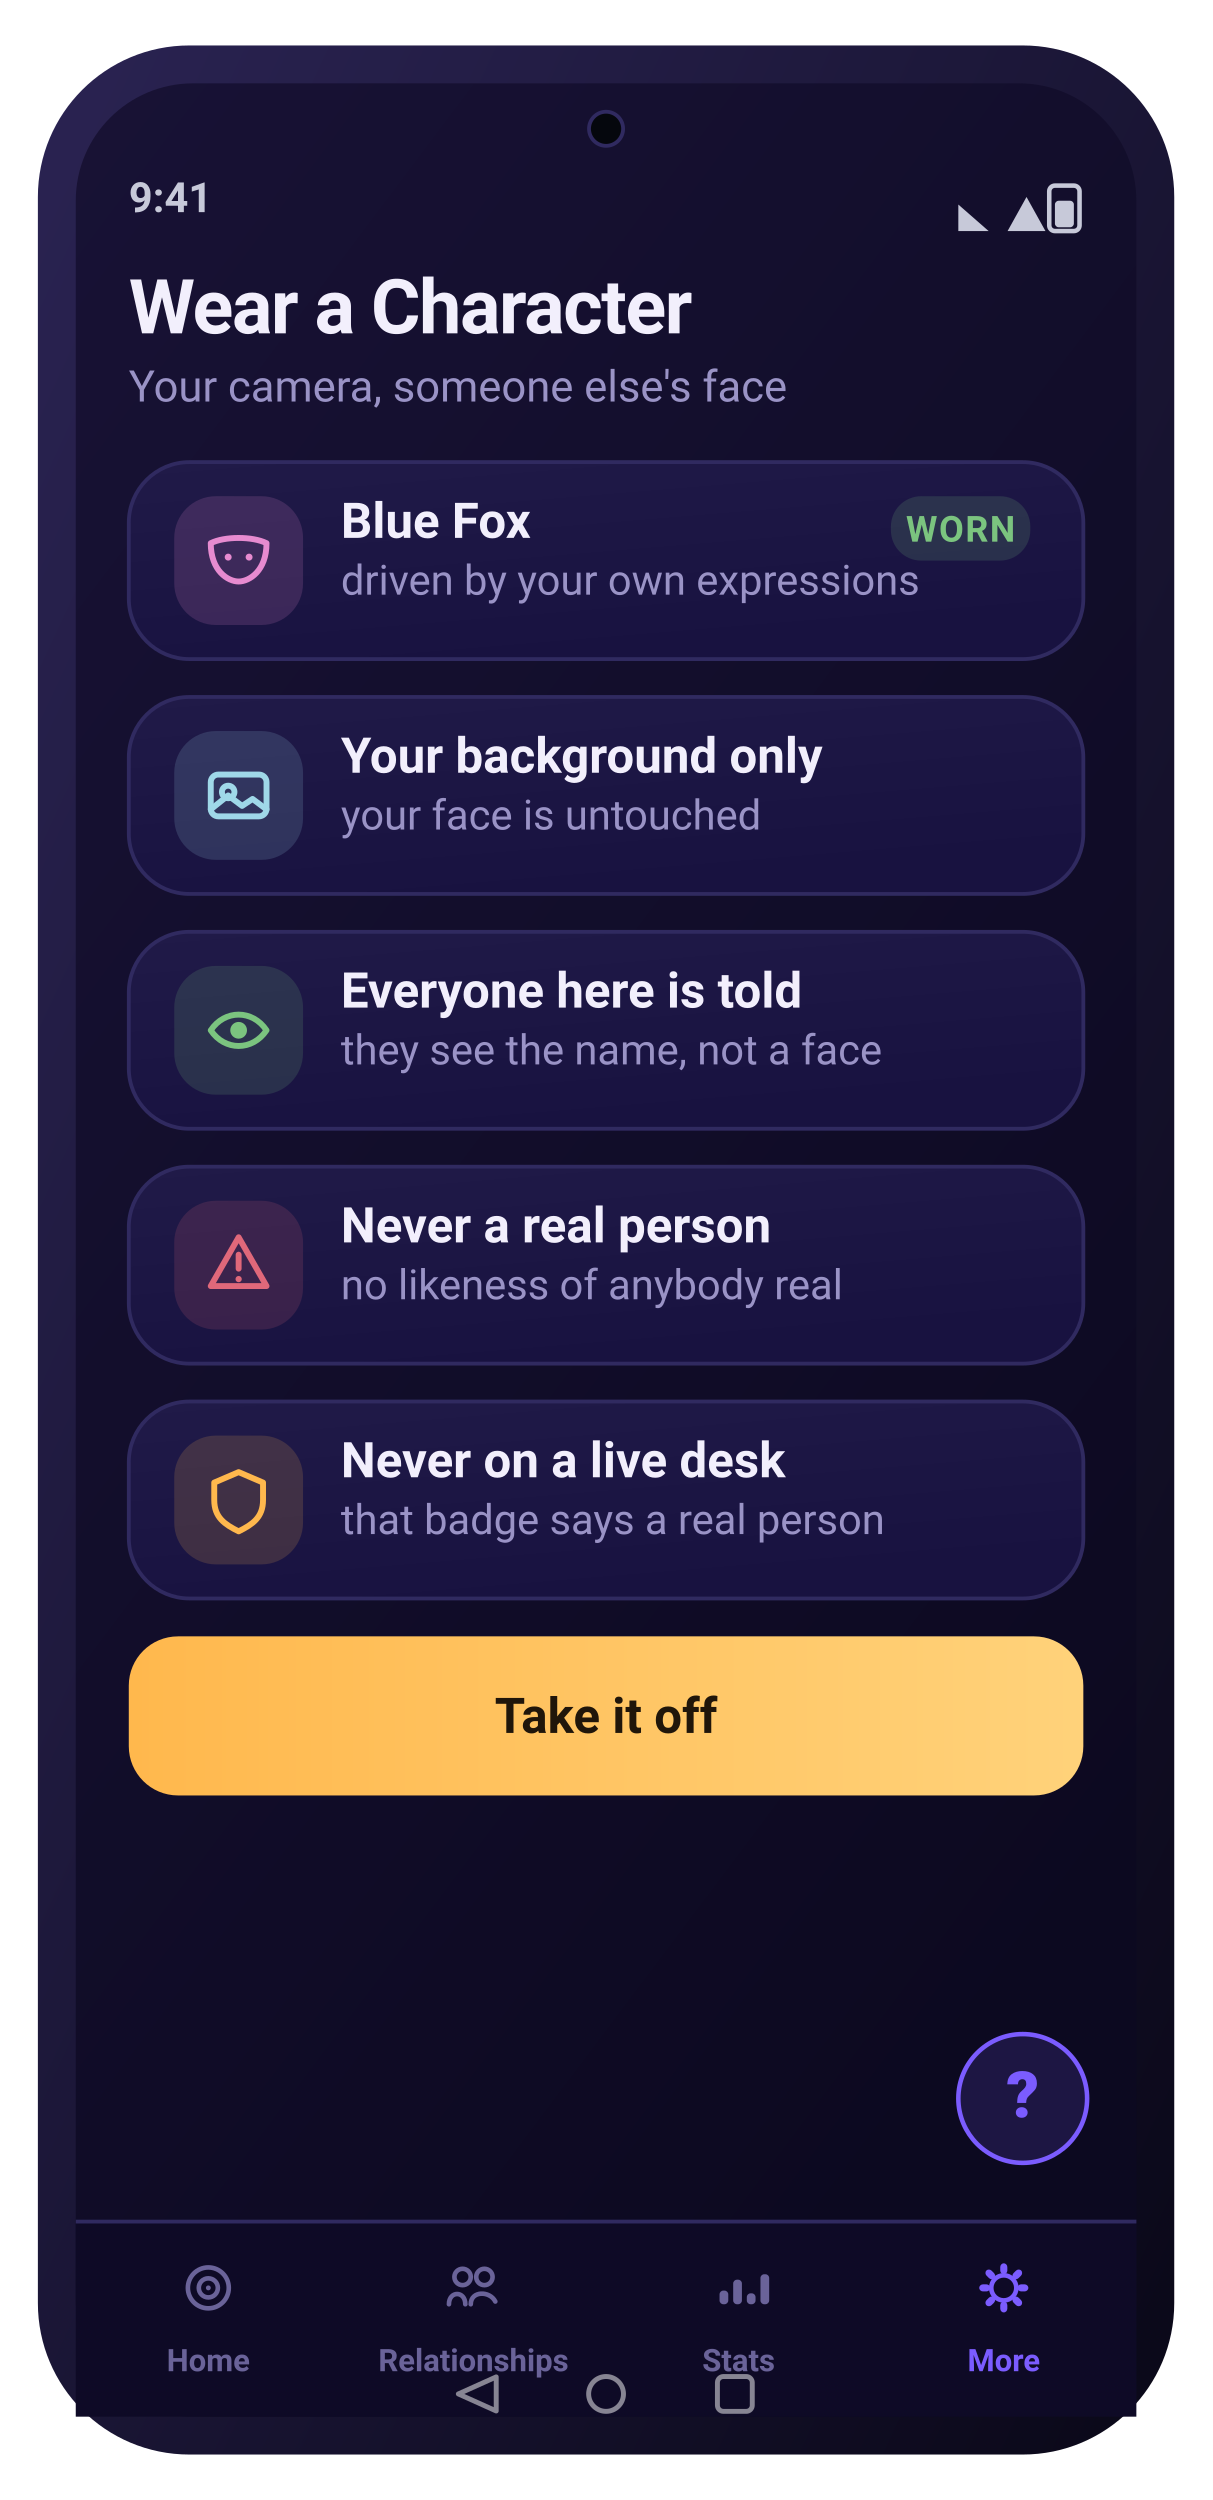
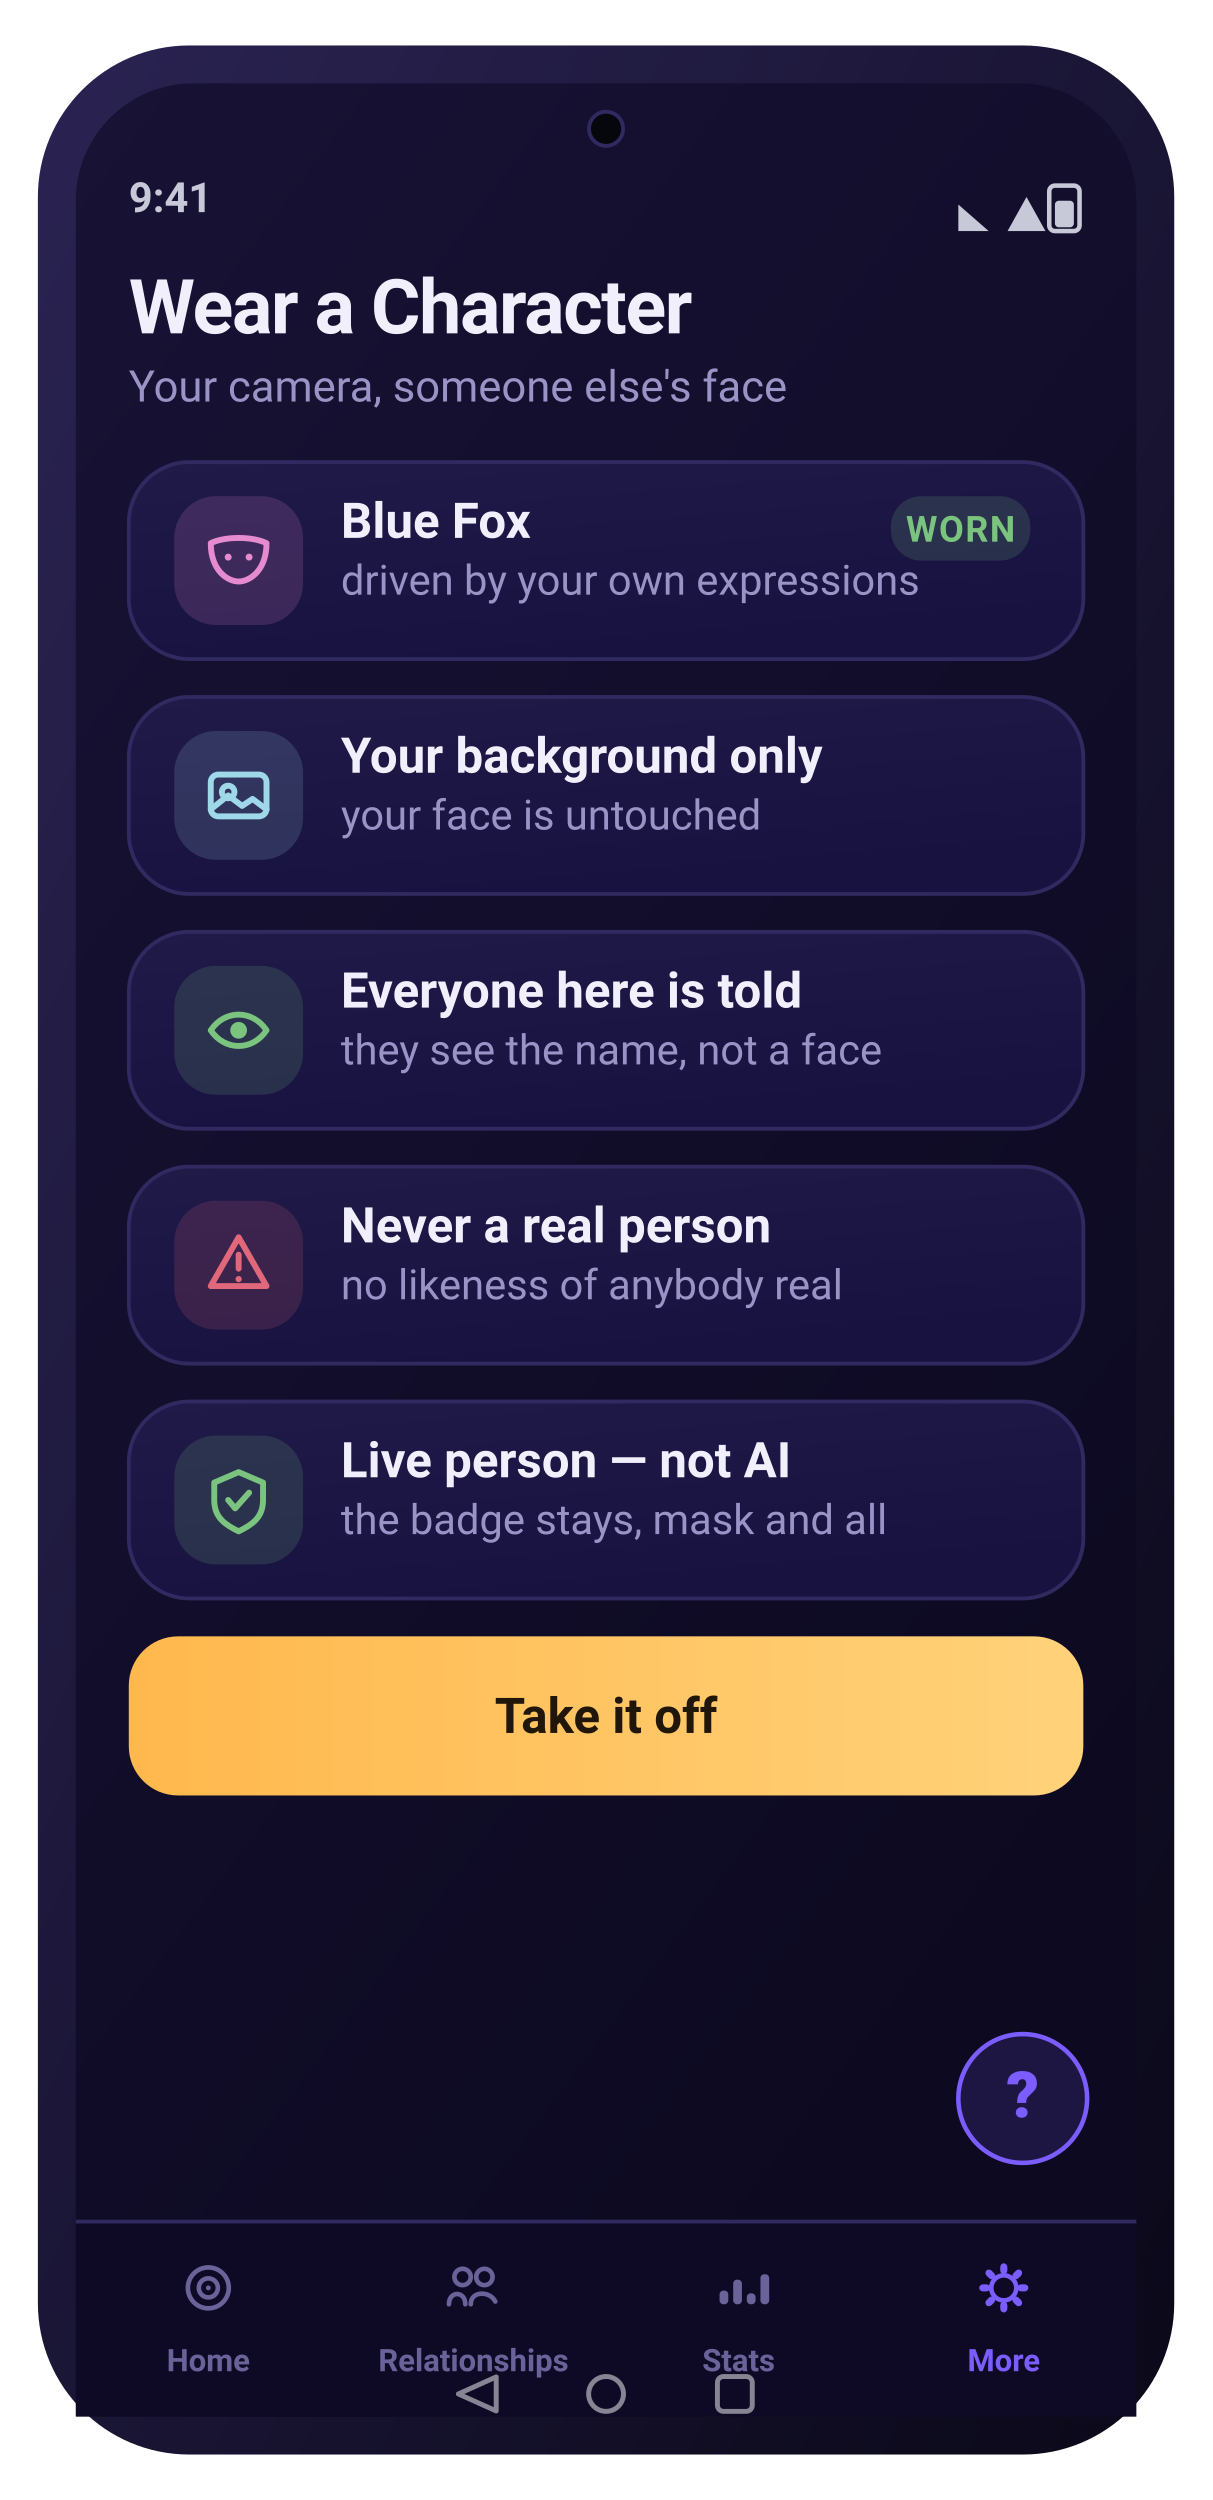
<svg xmlns="http://www.w3.org/2000/svg" width="320" height="660" viewBox="0 0 320 660" role="img" aria-label="Wear a Character screen">
  <defs>
    <linearGradient id="gScr" x1="0" y1="0" x2="0.6" y2="1">
      <stop offset="0" stop-color="#181235" />
      <stop offset="1" stop-color="#0c0920" />
    </linearGradient>
    <linearGradient id="gFrame" x1="0" y1="0" x2="1" y2="1">
      <stop offset="0" stop-color="#2a2352" />
      <stop offset="1" stop-color="#0a0818" />
    </linearGradient>
    <linearGradient id="gCard" x1="0" y1="0" x2="0.4" y2="1">
      <stop offset="0" stop-color="#201a48" />
      <stop offset="1" stop-color="#181240" />
    </linearGradient>
    <linearGradient id="gBrand" x1="0" y1="0" x2="1" y2="0">
      <stop offset="0" stop-color="#7b5cff" />
      <stop offset="1" stop-color="#9d7bff" />
    </linearGradient>
    <linearGradient id="gAmber" x1="0" y1="0" x2="1" y2="0">
      <stop offset="0" stop-color="#ffb84d" />
      <stop offset="1" stop-color="#ffd27a" />
    </linearGradient>
    <linearGradient id="mV" x1="0" y1="0" x2="1" y2="0">
      <stop offset="0" stop-color="#7b5cff" />
      <stop offset="1" stop-color="#9d7bff" />
    </linearGradient>
    <linearGradient id="mA" x1="0" y1="0" x2="1" y2="0">
      <stop offset="0" stop-color="#ffb84d" />
      <stop offset="1" stop-color="#ff9f45" />
    </linearGradient>
    <linearGradient id="mG" x1="0" y1="0" x2="1" y2="0">
      <stop offset="0" stop-color="#5fb87a" />
      <stop offset="1" stop-color="#7bc47f" />
    </linearGradient>
    <linearGradient id="mC" x1="0" y1="0" x2="1" y2="0">
      <stop offset="0" stop-color="#6bb6d6" />
      <stop offset="1" stop-color="#9fd8e8" />
    </linearGradient>
    <radialGradient id="orb" cx="36%" cy="30%" r="78%">
      <stop offset="0" stop-color="#d9ccff" />
      <stop offset="38%" stop-color="#7b5cff" />
      <stop offset="78%" stop-color="#3f3bc0" />
      <stop offset="100%" stop-color="#140f34" />
    </radialGradient>
    <radialGradient id="glow" cx="50%" cy="50%" r="50%">
      <stop offset="0" stop-color="#e78bd0" stop-opacity="0.5" />
      <stop offset="1" stop-color="#e78bd0" stop-opacity="0" />
    </radialGradient>
  </defs>
  <rect x="10.0" y="12.0" width="300.0" height="636.0" rx="40" fill="url(#gFrame)" />
  <rect x="20.0" y="22.0" width="280.0" height="616.0" rx="31" fill="url(#gScr)" />
  <circle cx="160.0" cy="34" r="4.5" fill="#05070d" />
  <circle cx="160.0" cy="34" r="4.5" fill="none" stroke="#302a60" stroke-width="1" />
  <text x="34.0" y="56.0" font-family="-apple-system,BlinkMacSystemFont,'SF Pro Display','SF Pro Text','Segoe UI',Roboto,system-ui,sans-serif" font-size="11" font-weight="600" fill="#c7c9d9" text-anchor="start">9:41</text>
  <rect x="277.0" y="49.0" width="8.0" height="12.0" rx="1.5" fill="none" stroke="#c7c9d9" stroke-width="1.2" />
  <rect x="278.5" y="53.0" width="5.0" height="7.0" rx="1" fill="#c7c9d9" />
  <path d="M266 61 L271 52 L276 61 Z" fill="#c7c9d9" />
  <path d="M253 61 L253 54 L261 61 Z" fill="#c7c9d9" />
  <text x="34.0" y="88.0" font-family="-apple-system,BlinkMacSystemFont,'SF Pro Display','SF Pro Text','Segoe UI',Roboto,system-ui,sans-serif" font-size="20" font-weight="700" fill="#f2effc" text-anchor="start" letter-spacing="-0.4">Wear a Character</text>
  <text x="34.0" y="106.0" font-family="-apple-system,BlinkMacSystemFont,'SF Pro Display','SF Pro Text','Segoe UI',Roboto,system-ui,sans-serif" font-size="11.5" font-weight="400" fill="#9a93c6" text-anchor="start">Your camera, someone else's face</text>
  <rect x="34.0" y="122.0" width="252.0" height="52.0" rx="16" fill="url(#gCard)" stroke="#302a60" stroke-width="1" />
  <rect x="46.0" y="131.0" width="34.0" height="34.0" rx="11" fill="rgba(231,139,208,0.16)" />
  <path d="M55.64 143.4 c3.68 -1.84 11.04 -1.84 14.72 0 c0 7.36 -4.6 10.12 -7.36 10.12 c-2.76 0 -7.36 -2.76 -7.36 -10.12 Z" fill="none" stroke="#e78bd0" stroke-width="1.56" stroke-linecap="round" stroke-linejoin="round" />
  <circle cx="60.24" cy="147.08" r="0.92" fill="#e78bd0" />
  <circle cx="65.76" cy="147.08" r="0.92" fill="#e78bd0" />
  <text x="90.0" y="142.0" font-family="-apple-system,BlinkMacSystemFont,'SF Pro Display','SF Pro Text','Segoe UI',Roboto,system-ui,sans-serif" font-size="13" font-weight="600" fill="#f2effc" text-anchor="start">Blue Fox</text>
  <text x="90.0" y="157.0" font-family="-apple-system,BlinkMacSystemFont,'SF Pro Display','SF Pro Text','Segoe UI',Roboto,system-ui,sans-serif" font-size="11" font-weight="400" fill="#9a93c6" text-anchor="start">driven by your own expressions</text>
  <rect x="235.2" y="131.0" width="36.8" height="17.0" rx="8" fill="rgba(123,196,127,0.16)" />
  <text x="253.6" y="143.0" font-family="-apple-system,BlinkMacSystemFont,'SF Pro Display','SF Pro Text','Segoe UI',Roboto,system-ui,sans-serif" font-size="9.5" font-weight="700" fill="#7bc47f" text-anchor="middle" letter-spacing="0.4">WORN</text>
  <rect x="34.0" y="184.0" width="252.0" height="52.0" rx="16" fill="url(#gCard)" stroke="#302a60" stroke-width="1" />
  <rect x="46.0" y="193.0" width="34.0" height="34.0" rx="11" fill="rgba(159,216,232,0.16)" />
  <rect x="55.64" y="204.48" width="14.72" height="11.04" rx="2" fill="none" stroke="#9fd8e8" stroke-width="1.56" stroke-linecap="round" stroke-linejoin="round" />
  <circle cx="60.24" cy="209.08" r="1.656" fill="none" stroke="#9fd8e8" stroke-width="1.56" stroke-linecap="round" stroke-linejoin="round" />
  <path d="M55.64 213.68 l4.6 -3.68 3.68 2.76 2.76 -1.84 3.68 2.76" fill="none" stroke="#9fd8e8" stroke-width="1.56" stroke-linecap="round" stroke-linejoin="round" />
  <text x="90.0" y="204.0" font-family="-apple-system,BlinkMacSystemFont,'SF Pro Display','SF Pro Text','Segoe UI',Roboto,system-ui,sans-serif" font-size="13" font-weight="600" fill="#f2effc" text-anchor="start">Your background only</text>
  <text x="90.0" y="219.0" font-family="-apple-system,BlinkMacSystemFont,'SF Pro Display','SF Pro Text','Segoe UI',Roboto,system-ui,sans-serif" font-size="11" font-weight="400" fill="#9a93c6" text-anchor="start">your face is untouched</text>
  <rect x="34.0" y="246.0" width="252.0" height="52.0" rx="16" fill="url(#gCard)" stroke="#302a60" stroke-width="1" />
  <rect x="46.0" y="255.0" width="34.0" height="34.0" rx="11" fill="rgba(123,196,127,0.16)" />
  <path d="M55.64 272.0 c3.68 -5.52 11.04 -5.52 14.72 0 c-3.68 5.52 -11.04 5.52 -14.72 0 Z" fill="none" stroke="#7bc47f" stroke-width="1.56" stroke-linecap="round" stroke-linejoin="round" />
  <circle cx="63" cy="272.0" r="2.208" fill="#7bc47f" />
  <text x="90.0" y="266.0" font-family="-apple-system,BlinkMacSystemFont,'SF Pro Display','SF Pro Text','Segoe UI',Roboto,system-ui,sans-serif" font-size="13" font-weight="600" fill="#f2effc" text-anchor="start">Everyone here is told</text>
  <text x="90.0" y="281.0" font-family="-apple-system,BlinkMacSystemFont,'SF Pro Display','SF Pro Text','Segoe UI',Roboto,system-ui,sans-serif" font-size="11" font-weight="400" fill="#9a93c6" text-anchor="start">they see the name, not a face</text>
  <rect x="34.0" y="308.0" width="252.0" height="52.0" rx="16" fill="url(#gCard)" stroke="#302a60" stroke-width="1" />
  <rect x="46.0" y="317.0" width="34.0" height="34.0" rx="11" fill="rgba(224,104,122,0.16)" />
  <path d="M63 326.64 L70.36 339.52 H55.64 Z" fill="none" stroke="#e0687a" stroke-width="1.56" stroke-linecap="round" stroke-linejoin="round" />
  <path d="M63 331.24 v3.68" fill="none" stroke="#e0687a" stroke-width="1.56" stroke-linecap="round" stroke-linejoin="round" />
  <circle cx="63" cy="337.68" r="0.828" fill="#e0687a" />
  <text x="90.0" y="328.0" font-family="-apple-system,BlinkMacSystemFont,'SF Pro Display','SF Pro Text','Segoe UI',Roboto,system-ui,sans-serif" font-size="13" font-weight="600" fill="#f2effc" text-anchor="start">Never a real person</text>
  <text x="90.0" y="343.0" font-family="-apple-system,BlinkMacSystemFont,'SF Pro Display','SF Pro Text','Segoe UI',Roboto,system-ui,sans-serif" font-size="11" font-weight="400" fill="#9a93c6" text-anchor="start">no likeness of anybody real</text>
  <rect x="34.0" y="370.0" width="252.0" height="52.0" rx="16" fill="url(#gCard)" stroke="#302a60" stroke-width="1" />
-   <rect x="46.0" y="379.0" width="34.0" height="34.0" rx="11" fill="rgba(255,184,77,0.16)" />
-   <path d="M63 388.64 l6.44 2.76 v4.6 c0 4.6 -2.76 6.44 -6.44 8.28 c-3.68 -1.84 -6.44 -3.68 -6.44 -8.28 v-4.6 Z" fill="none" stroke="#ffb84d" stroke-width="1.56" stroke-linecap="round" stroke-linejoin="round" />
-   <text x="90.0" y="390.0" font-family="-apple-system,BlinkMacSystemFont,'SF Pro Display','SF Pro Text','Segoe UI',Roboto,system-ui,sans-serif" font-size="13" font-weight="600" fill="#f2effc" text-anchor="start">Never on a live desk</text>
-   <text x="90.0" y="405.0" font-family="-apple-system,BlinkMacSystemFont,'SF Pro Display','SF Pro Text','Segoe UI',Roboto,system-ui,sans-serif" font-size="11" font-weight="400" fill="#9a93c6" text-anchor="start">that badge says a real person</text>
+   <rect x="46.0" y="379.0" width="34.0" height="34.0" rx="11" fill="rgba(123,196,127,0.16)" />
+   <path d="M63 388.64 l6.44 2.76 v4.6 c0 4.6 -2.76 6.44 -6.44 8.28 c-3.68 -1.84 -6.44 -3.68 -6.44 -8.28 v-4.6 Z" fill="none" stroke="#7bc47f" stroke-width="1.56" stroke-linecap="round" stroke-linejoin="round" />
+   <path d="M60.24 396.0 l1.84 2.208 3.68 -4.14" fill="none" stroke="#7bc47f" stroke-width="1.56" stroke-linecap="round" stroke-linejoin="round" />
+   <text x="90.0" y="390.0" font-family="-apple-system,BlinkMacSystemFont,'SF Pro Display','SF Pro Text','Segoe UI',Roboto,system-ui,sans-serif" font-size="13" font-weight="600" fill="#f2effc" text-anchor="start">Live person — not AI</text>
+   <text x="90.0" y="405.0" font-family="-apple-system,BlinkMacSystemFont,'SF Pro Display','SF Pro Text','Segoe UI',Roboto,system-ui,sans-serif" font-size="11" font-weight="400" fill="#9a93c6" text-anchor="start">the badge stays, mask and all</text>
  <rect x="34.0" y="432.0" width="252.0" height="42.0" rx="13" fill="url(#gAmber)" />
  <text x="160.0" y="457.5" font-family="-apple-system,BlinkMacSystemFont,'SF Pro Display','SF Pro Text','Segoe UI',Roboto,system-ui,sans-serif" font-size="13" font-weight="700" fill="#20160a" text-anchor="middle">Take it off</text>
  <rect x="20.0" y="586.0" width="280.0" height="52.0" rx="0" fill="#0e0a26" />
  <rect x="20" y="586" width="280" height="1" fill="#302a60" />
  <circle cx="55.0" cy="604" r="5.4" fill="none" stroke="#6a6399" stroke-width="1.22" stroke-linecap="round" stroke-linejoin="round" />
  <circle cx="55.0" cy="604" r="2.52" fill="none" stroke="#6a6399" stroke-width="1.22" stroke-linecap="round" stroke-linejoin="round" />
  <circle cx="55.0" cy="604" r="0.648" fill="#6a6399" />
  <text x="55.0" y="626.0" font-family="-apple-system,BlinkMacSystemFont,'SF Pro Display','SF Pro Text','Segoe UI',Roboto,system-ui,sans-serif" font-size="8.2" font-weight="600" fill="#6a6399" text-anchor="middle">Home</text>
  <circle cx="122.12" cy="601.12" r="2.16" fill="none" stroke="#6a6399" stroke-width="1.22" stroke-linecap="round" stroke-linejoin="round" />
  <circle cx="127.88" cy="601.12" r="2.16" fill="none" stroke="#6a6399" stroke-width="1.22" stroke-linecap="round" stroke-linejoin="round" />
  <path d="M118.52 608.32 c0 -3.6 4.32 -3.6 4.32 0 M124.28 608.32 c0 -3.6 5.04 -3.6 6.48 -0.72" fill="none" stroke="#6a6399" stroke-width="1.22" stroke-linecap="round" stroke-linejoin="round" />
  <text x="125.0" y="626.0" font-family="-apple-system,BlinkMacSystemFont,'SF Pro Display','SF Pro Text','Segoe UI',Roboto,system-ui,sans-serif" font-size="8.2" font-weight="600" fill="#6a6399" text-anchor="middle">Relationships</text>
  <rect x="189.96" y="604.72" width="2.304" height="3.6" rx="1" fill="#6a6399" />
  <rect x="193.56" y="601.84" width="2.304" height="6.48" rx="1" fill="#6a6399" />
  <rect x="197.16" y="605.44" width="2.304" height="2.88" rx="1" fill="#6a6399" />
  <rect x="200.76" y="600.4" width="2.304" height="7.92" rx="1" fill="#6a6399" />
  <text x="195.0" y="626.0" font-family="-apple-system,BlinkMacSystemFont,'SF Pro Display','SF Pro Text','Segoe UI',Roboto,system-ui,sans-serif" font-size="8.2" font-weight="600" fill="#6a6399" text-anchor="middle">Stats</text>
  <rect x="264.064" y="597.52" width="1.872" height="2.88" rx="1" transform="rotate(0 265.0 604)" fill="#7b5cff" />
  <rect x="264.064" y="597.52" width="1.872" height="2.88" rx="1" transform="rotate(45 265.0 604)" fill="#7b5cff" />
  <rect x="264.064" y="597.52" width="1.872" height="2.88" rx="1" transform="rotate(90 265.0 604)" fill="#7b5cff" />
  <rect x="264.064" y="597.52" width="1.872" height="2.88" rx="1" transform="rotate(135 265.0 604)" fill="#7b5cff" />
  <rect x="264.064" y="597.52" width="1.872" height="2.88" rx="1" transform="rotate(180 265.0 604)" fill="#7b5cff" />
  <rect x="264.064" y="597.52" width="1.872" height="2.88" rx="1" transform="rotate(225 265.0 604)" fill="#7b5cff" />
  <rect x="264.064" y="597.52" width="1.872" height="2.88" rx="1" transform="rotate(270 265.0 604)" fill="#7b5cff" />
  <rect x="264.064" y="597.52" width="1.872" height="2.88" rx="1" transform="rotate(315 265.0 604)" fill="#7b5cff" />
  <circle cx="265.0" cy="604" r="3.312" fill="none" stroke="#7b5cff" stroke-width="1.22" stroke-linecap="round" stroke-linejoin="round" />
  <text x="265.0" y="626.0" font-family="-apple-system,BlinkMacSystemFont,'SF Pro Display','SF Pro Text','Segoe UI',Roboto,system-ui,sans-serif" font-size="8.2" font-weight="600" fill="#7b5cff" text-anchor="middle">More</text>
  <circle cx="270" cy="554" r="17" fill="rgba(123,92,255,0.16)" stroke="#7b5cff" stroke-width="1.2" />
  <text x="270.0" y="559.0" font-family="-apple-system,BlinkMacSystemFont,'SF Pro Display','SF Pro Text','Segoe UI',Roboto,system-ui,sans-serif" font-size="17" font-weight="800" fill="#7b5cff" text-anchor="middle">?</text>
  <path d="M131.0 627.5 L121.0 632 L131.0 636.5 Z" fill="none" stroke="rgba(255,255,255,0.5)" stroke-width="1.3" stroke-linejoin="round" />
  <circle cx="160.0" cy="632" r="4.6" fill="none" stroke="rgba(255,255,255,0.5)" stroke-width="1.3" />
  <rect x="189.4" y="627.4" width="9.2" height="9.2" rx="1.6" fill="none" stroke="rgba(255,255,255,0.5)" stroke-width="1.3" />
</svg>
